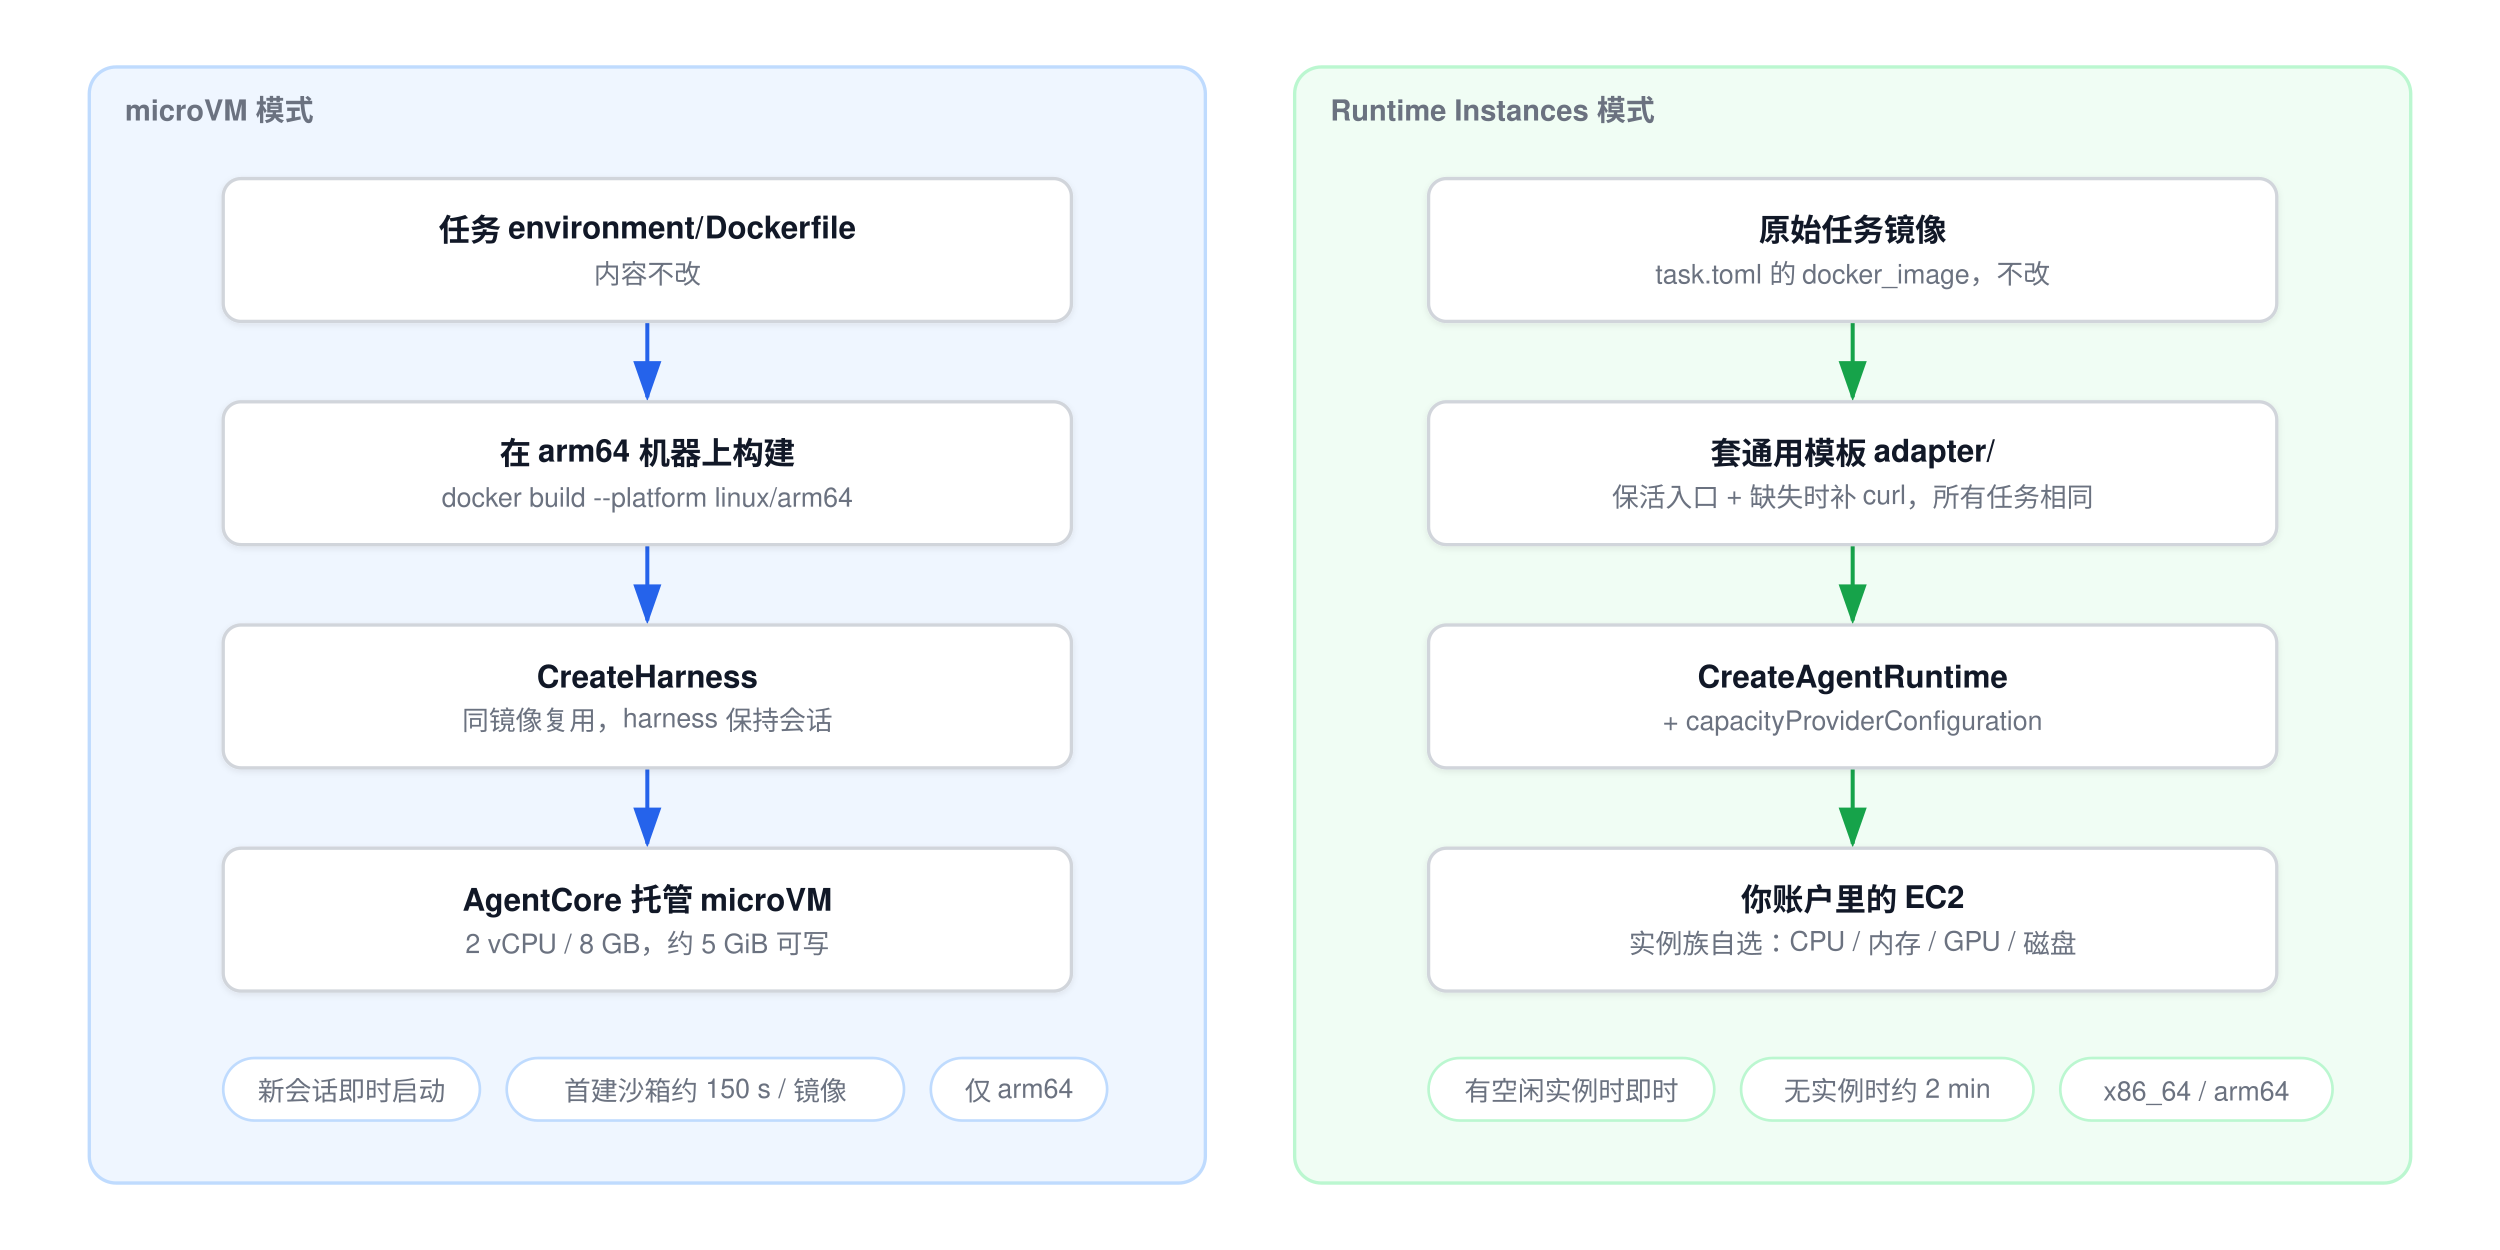
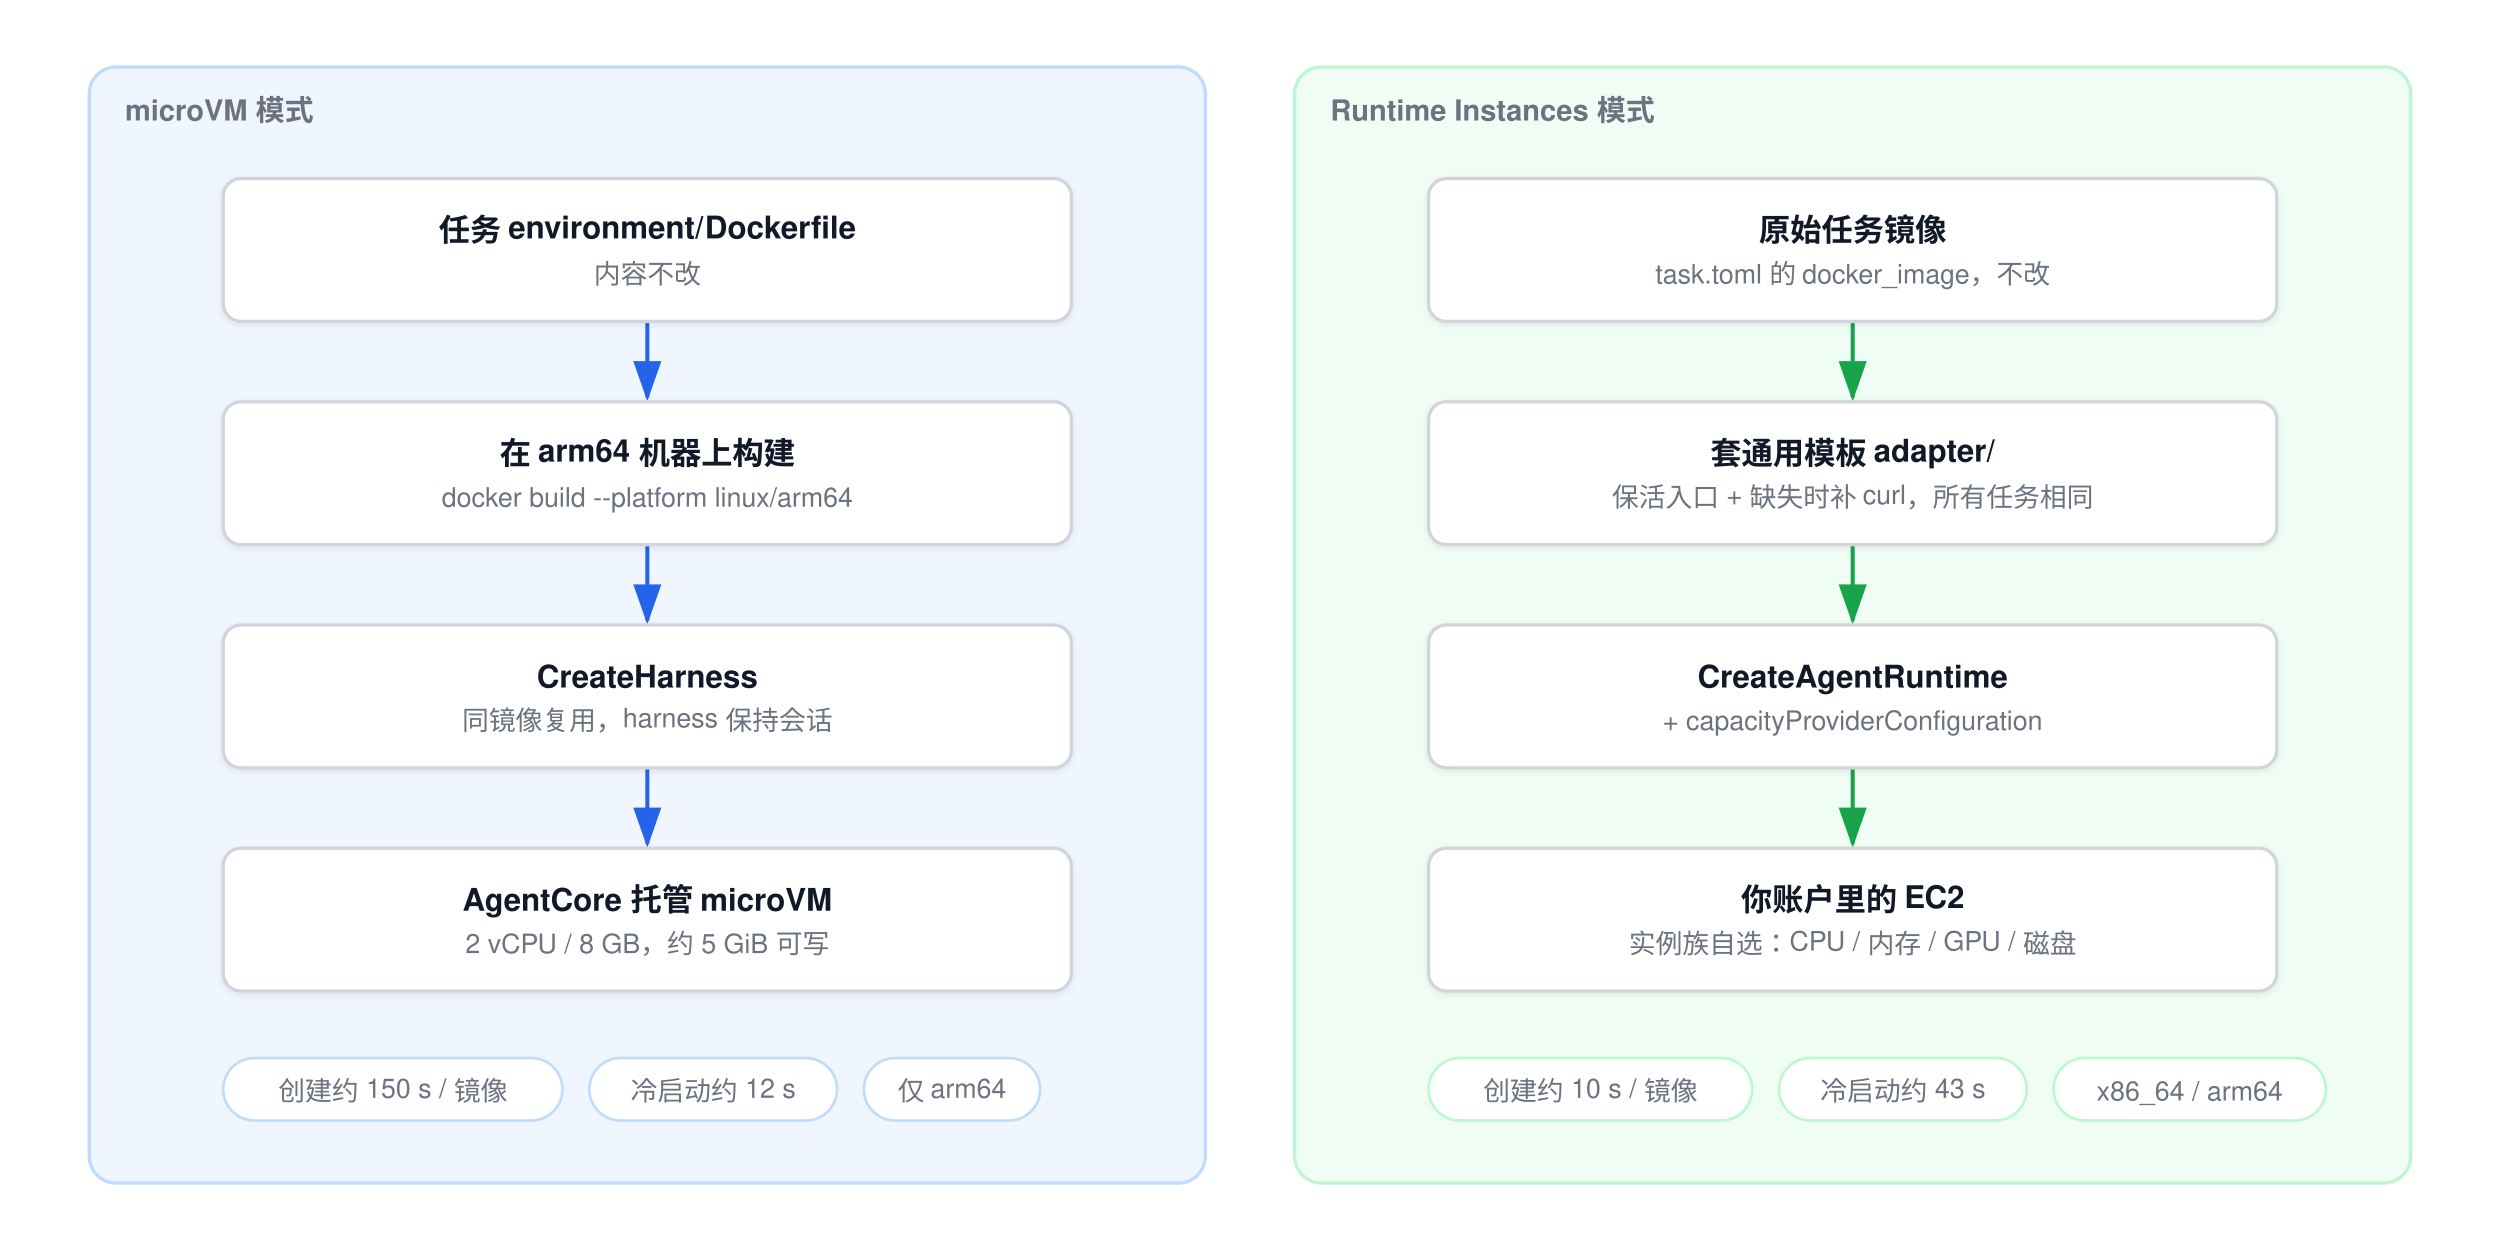
<svg xmlns="http://www.w3.org/2000/svg" viewBox="0 0 1120 560" width="1120" height="560">
  <style>text { font-family: 'Helvetica Neue', Helvetica, Arial, 'Noto Sans SC', 'PingFang SC', 'Microsoft YaHei', sans-serif; }</style>
  <defs>
    <marker id="a-blue" markerWidth="10" markerHeight="7" refX="9" refY="3.5" orient="auto">
      <polygon points="0 0, 10 3.5, 0 7" fill="#2563eb" />
    </marker>
    <marker id="a-green" markerWidth="10" markerHeight="7" refX="9" refY="3.5" orient="auto">
      <polygon points="0 0, 10 3.5, 0 7" fill="#16a34a" />
    </marker>
    <marker id="a-orange" markerWidth="10" markerHeight="7" refX="9" refY="3.5" orient="auto">
      <polygon points="0 0, 10 3.5, 0 7" fill="#ea580c" />
    </marker>
    <marker id="a-gray" markerWidth="10" markerHeight="7" refX="9" refY="3.5" orient="auto">
      <polygon points="0 0, 10 3.5, 0 7" fill="#6b7280" />
    </marker>
    <marker id="a-purple" markerWidth="10" markerHeight="7" refX="9" refY="3.5" orient="auto">
      <polygon points="0 0, 10 3.5, 0 7" fill="#9333ea" />
    </marker>
    <filter id="sh" x="-10%" y="-10%" width="120%" height="130%">
      <feDropShadow dx="0" dy="1" stdDeviation="1.5" flood-color="#000" flood-opacity="0.08" />
    </filter>
  </defs>
  <rect width="1120" height="560" fill="#ffffff" />
  <rect data-graph-role="container" x="40" y="30" width="500" height="500" rx="12" fill="#eff6ff" stroke="#bfdbfe" stroke-width="1.5" />
  <text x="56" y="54" font-size="13" font-weight="600" fill="#6b7280" text-anchor="start">microVM 模式</text>
  <path d="M290,144 V178" fill="none" stroke="#2563eb" stroke-width="1.8" marker-end="url(#a-blue)" />
  <path d="M290,244 V278" fill="none" stroke="#2563eb" stroke-width="1.8" marker-end="url(#a-blue)" />
  <path d="M290,344 V378" fill="none" stroke="#2563eb" stroke-width="1.8" marker-end="url(#a-blue)" />
  <rect x="100" y="80" width="380" height="64" rx="8" fill="#ffffff" stroke="#d1d5db" stroke-width="1.5" filter="url(#sh)" />
  <text x="290.0" y="108.0" font-size="14" font-weight="600" fill="#111827" text-anchor="middle">任务 environment/Dockerfile</text>
  <text x="290.0" y="127.0" font-size="12" font-weight="400" fill="#6b7280" text-anchor="middle">内容不改</text>
  <rect x="100" y="180" width="380" height="64" rx="8" fill="#ffffff" stroke="#d1d5db" stroke-width="1.5" filter="url(#sh)" />
  <text x="290.0" y="208.0" font-size="14" font-weight="600" fill="#111827" text-anchor="middle">在 arm64 机器上构建</text>
  <text x="290.0" y="227.0" font-size="12" font-weight="400" fill="#6b7280" text-anchor="middle">docker build --platform linux/arm64</text>
  <rect x="100" y="280" width="380" height="64" rx="8" fill="#ffffff" stroke="#d1d5db" stroke-width="1.5" filter="url(#sh)" />
  <text x="290.0" y="308.0" font-size="14" font-weight="600" fill="#111827" text-anchor="middle">CreateHarness</text>
  <text x="290.0" y="327.0" font-size="12" font-weight="400" fill="#6b7280" text-anchor="middle">同镜像复用，harness 保持会话</text>
  <rect x="100" y="380" width="380" height="64" rx="8" fill="#ffffff" stroke="#d1d5db" stroke-width="1.5" filter="url(#sh)" />
  <text x="290.0" y="408.0" font-size="14" font-weight="600" fill="#111827" text-anchor="middle">AgentCore 托管 microVM</text>
  <text x="290.0" y="427.0" font-size="12" font-weight="400" fill="#6b7280" text-anchor="middle">2 vCPU / 8 GB，约 5 GiB 可写</text>
-   <rect x="100" y="474" width="115" height="28" rx="14" fill="#ffffff" stroke="#bfdbfe" stroke-width="1.2" />
-   <text x="157.5" y="493" font-size="12" font-weight="500" fill="#6b7280" text-anchor="middle">新会话即时启动</text>
-   <rect x="227" y="474" width="178" height="28" rx="14" fill="#ffffff" stroke="#bfdbfe" stroke-width="1.2" />
-   <text x="316.0" y="493" font-size="12" font-weight="500" fill="#6b7280" text-anchor="middle">首建沙箱约 150 s / 镜像</text>
-   <rect x="417" y="474" width="79" height="28" rx="14" fill="#ffffff" stroke="#bfdbfe" stroke-width="1.2" />
-   <text x="456.5" y="493" font-size="12" font-weight="500" fill="#6b7280" text-anchor="middle">仅 arm64</text>
+   <rect x="100" y="474" width="152" height="28" rx="14" fill="#ffffff" stroke="#bfdbfe" stroke-width="1.2" />
+   <text x="176.0" y="493" font-size="12" font-weight="500" fill="#6b7280" text-anchor="middle">创建约 150 s / 镜像</text>
+   <rect x="264" y="474" width="111" height="28" rx="14" fill="#ffffff" stroke="#bfdbfe" stroke-width="1.2" />
+   <text x="319.5" y="493" font-size="12" font-weight="500" fill="#6b7280" text-anchor="middle">冷启动约 12 s</text>
+   <rect x="387" y="474" width="79" height="28" rx="14" fill="#ffffff" stroke="#bfdbfe" stroke-width="1.2" />
+   <text x="426.5" y="493" font-size="12" font-weight="500" fill="#6b7280" text-anchor="middle">仅 arm64</text>
  <rect data-graph-role="container" x="580" y="30" width="500" height="500" rx="12" fill="#f0fdf4" stroke="#bbf7d0" stroke-width="1.5" />
  <text x="596" y="54" font-size="13" font-weight="600" fill="#6b7280" text-anchor="start">Runtime Instances 模式</text>
  <path d="M830,144 V178" fill="none" stroke="#16a34a" stroke-width="1.8" marker-end="url(#a-green)" />
  <path d="M830,244 V278" fill="none" stroke="#16a34a" stroke-width="1.8" marker-end="url(#a-green)" />
  <path d="M830,344 V378" fill="none" stroke="#16a34a" stroke-width="1.8" marker-end="url(#a-green)" />
  <rect x="640" y="80" width="380" height="64" rx="8" fill="#ffffff" stroke="#d1d5db" stroke-width="1.5" filter="url(#sh)" />
  <text x="830.0" y="108.0" font-size="14" font-weight="600" fill="#111827" text-anchor="middle">原始任务镜像</text>
  <text x="830.0" y="127.0" font-size="12" font-weight="400" fill="#6b7280" text-anchor="middle">task.toml 的 docker_image，不改</text>
  <rect x="640" y="180" width="380" height="64" rx="8" fill="#ffffff" stroke="#d1d5db" stroke-width="1.5" filter="url(#sh)" />
  <text x="830.0" y="208.0" font-size="14" font-weight="600" fill="#111827" text-anchor="middle">套通用模板  adapter/</text>
  <text x="830.0" y="227.0" font-size="12" font-weight="400" fill="#6b7280" text-anchor="middle">保活入口 + 缺失时补 curl，所有任务相同</text>
  <rect x="640" y="280" width="380" height="64" rx="8" fill="#ffffff" stroke="#d1d5db" stroke-width="1.5" filter="url(#sh)" />
  <text x="830.0" y="308.0" font-size="14" font-weight="600" fill="#111827" text-anchor="middle">CreateAgentRuntime</text>
  <text x="830.0" y="327.0" font-size="12" font-weight="400" fill="#6b7280" text-anchor="middle">+ capacityProviderConfiguration</text>
  <rect x="640" y="380" width="380" height="64" rx="8" fill="#ffffff" stroke="#d1d5db" stroke-width="1.5" filter="url(#sh)" />
  <text x="830.0" y="408.0" font-size="14" font-weight="600" fill="#111827" text-anchor="middle">你账户里的 EC2</text>
  <text x="830.0" y="427.0" font-size="12" font-weight="400" fill="#6b7280" text-anchor="middle">实例族自选：CPU / 内存 / GPU / 磁盘</text>
-   <rect x="640" y="474" width="128" height="28" rx="14" fill="#ffffff" stroke="#bbf7d0" stroke-width="1.2" />
-   <text x="704.0" y="493" font-size="12" font-weight="500" fill="#6b7280" text-anchor="middle">有空闲实例时即时</text>
-   <rect x="780" y="474" width="131" height="28" rx="14" fill="#ffffff" stroke="#bbf7d0" stroke-width="1.2" />
-   <text x="845.5" y="493" font-size="12" font-weight="500" fill="#6b7280" text-anchor="middle">无实例时约 2 min</text>
-   <rect x="923" y="474" width="122" height="28" rx="14" fill="#ffffff" stroke="#bbf7d0" stroke-width="1.2" />
-   <text x="984.0" y="493" font-size="12" font-weight="500" fill="#6b7280" text-anchor="middle">x86_64 / arm64</text>
+   <rect x="640" y="474" width="145" height="28" rx="14" fill="#ffffff" stroke="#bbf7d0" stroke-width="1.2" />
+   <text x="712.5" y="493" font-size="12" font-weight="500" fill="#6b7280" text-anchor="middle">创建约 10 s / 镜像</text>
+   <rect x="797" y="474" width="111" height="28" rx="14" fill="#ffffff" stroke="#bbf7d0" stroke-width="1.2" />
+   <text x="852.5" y="493" font-size="12" font-weight="500" fill="#6b7280" text-anchor="middle">冷启动约 43 s</text>
+   <rect x="920" y="474" width="122" height="28" rx="14" fill="#ffffff" stroke="#bbf7d0" stroke-width="1.2" />
+   <text x="981.0" y="493" font-size="12" font-weight="500" fill="#6b7280" text-anchor="middle">x86_64 / arm64</text>
</svg>
